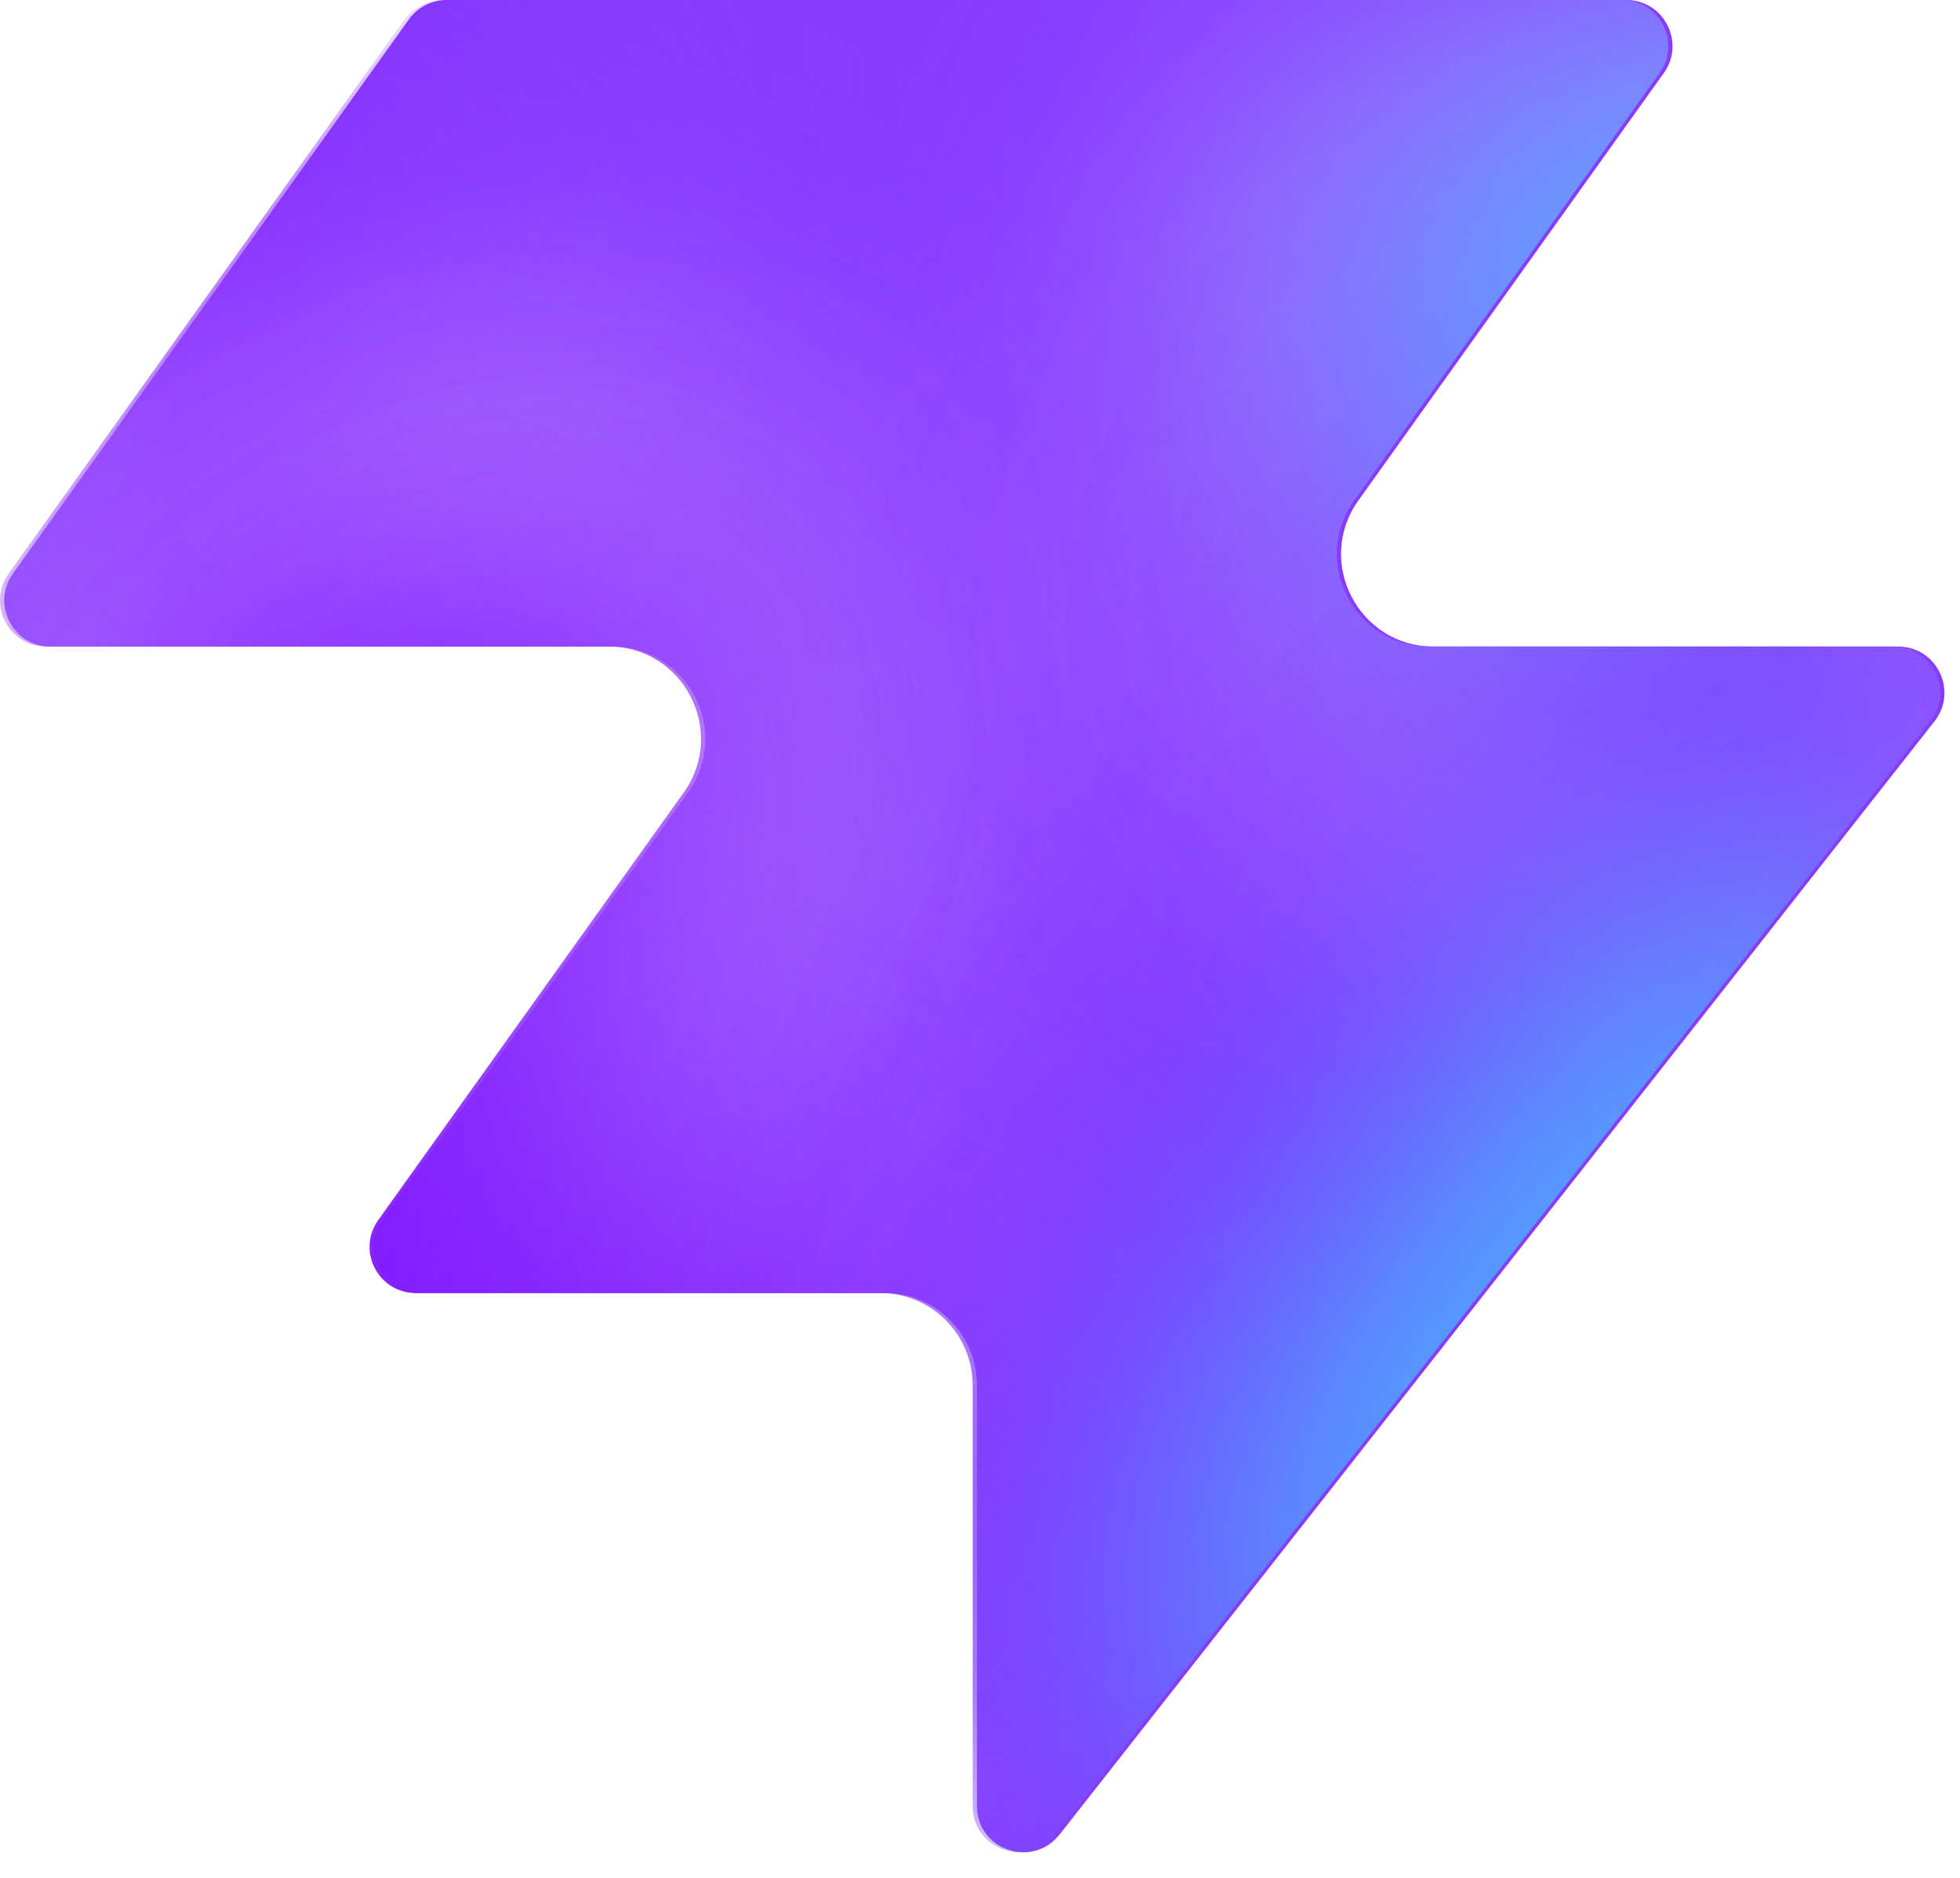
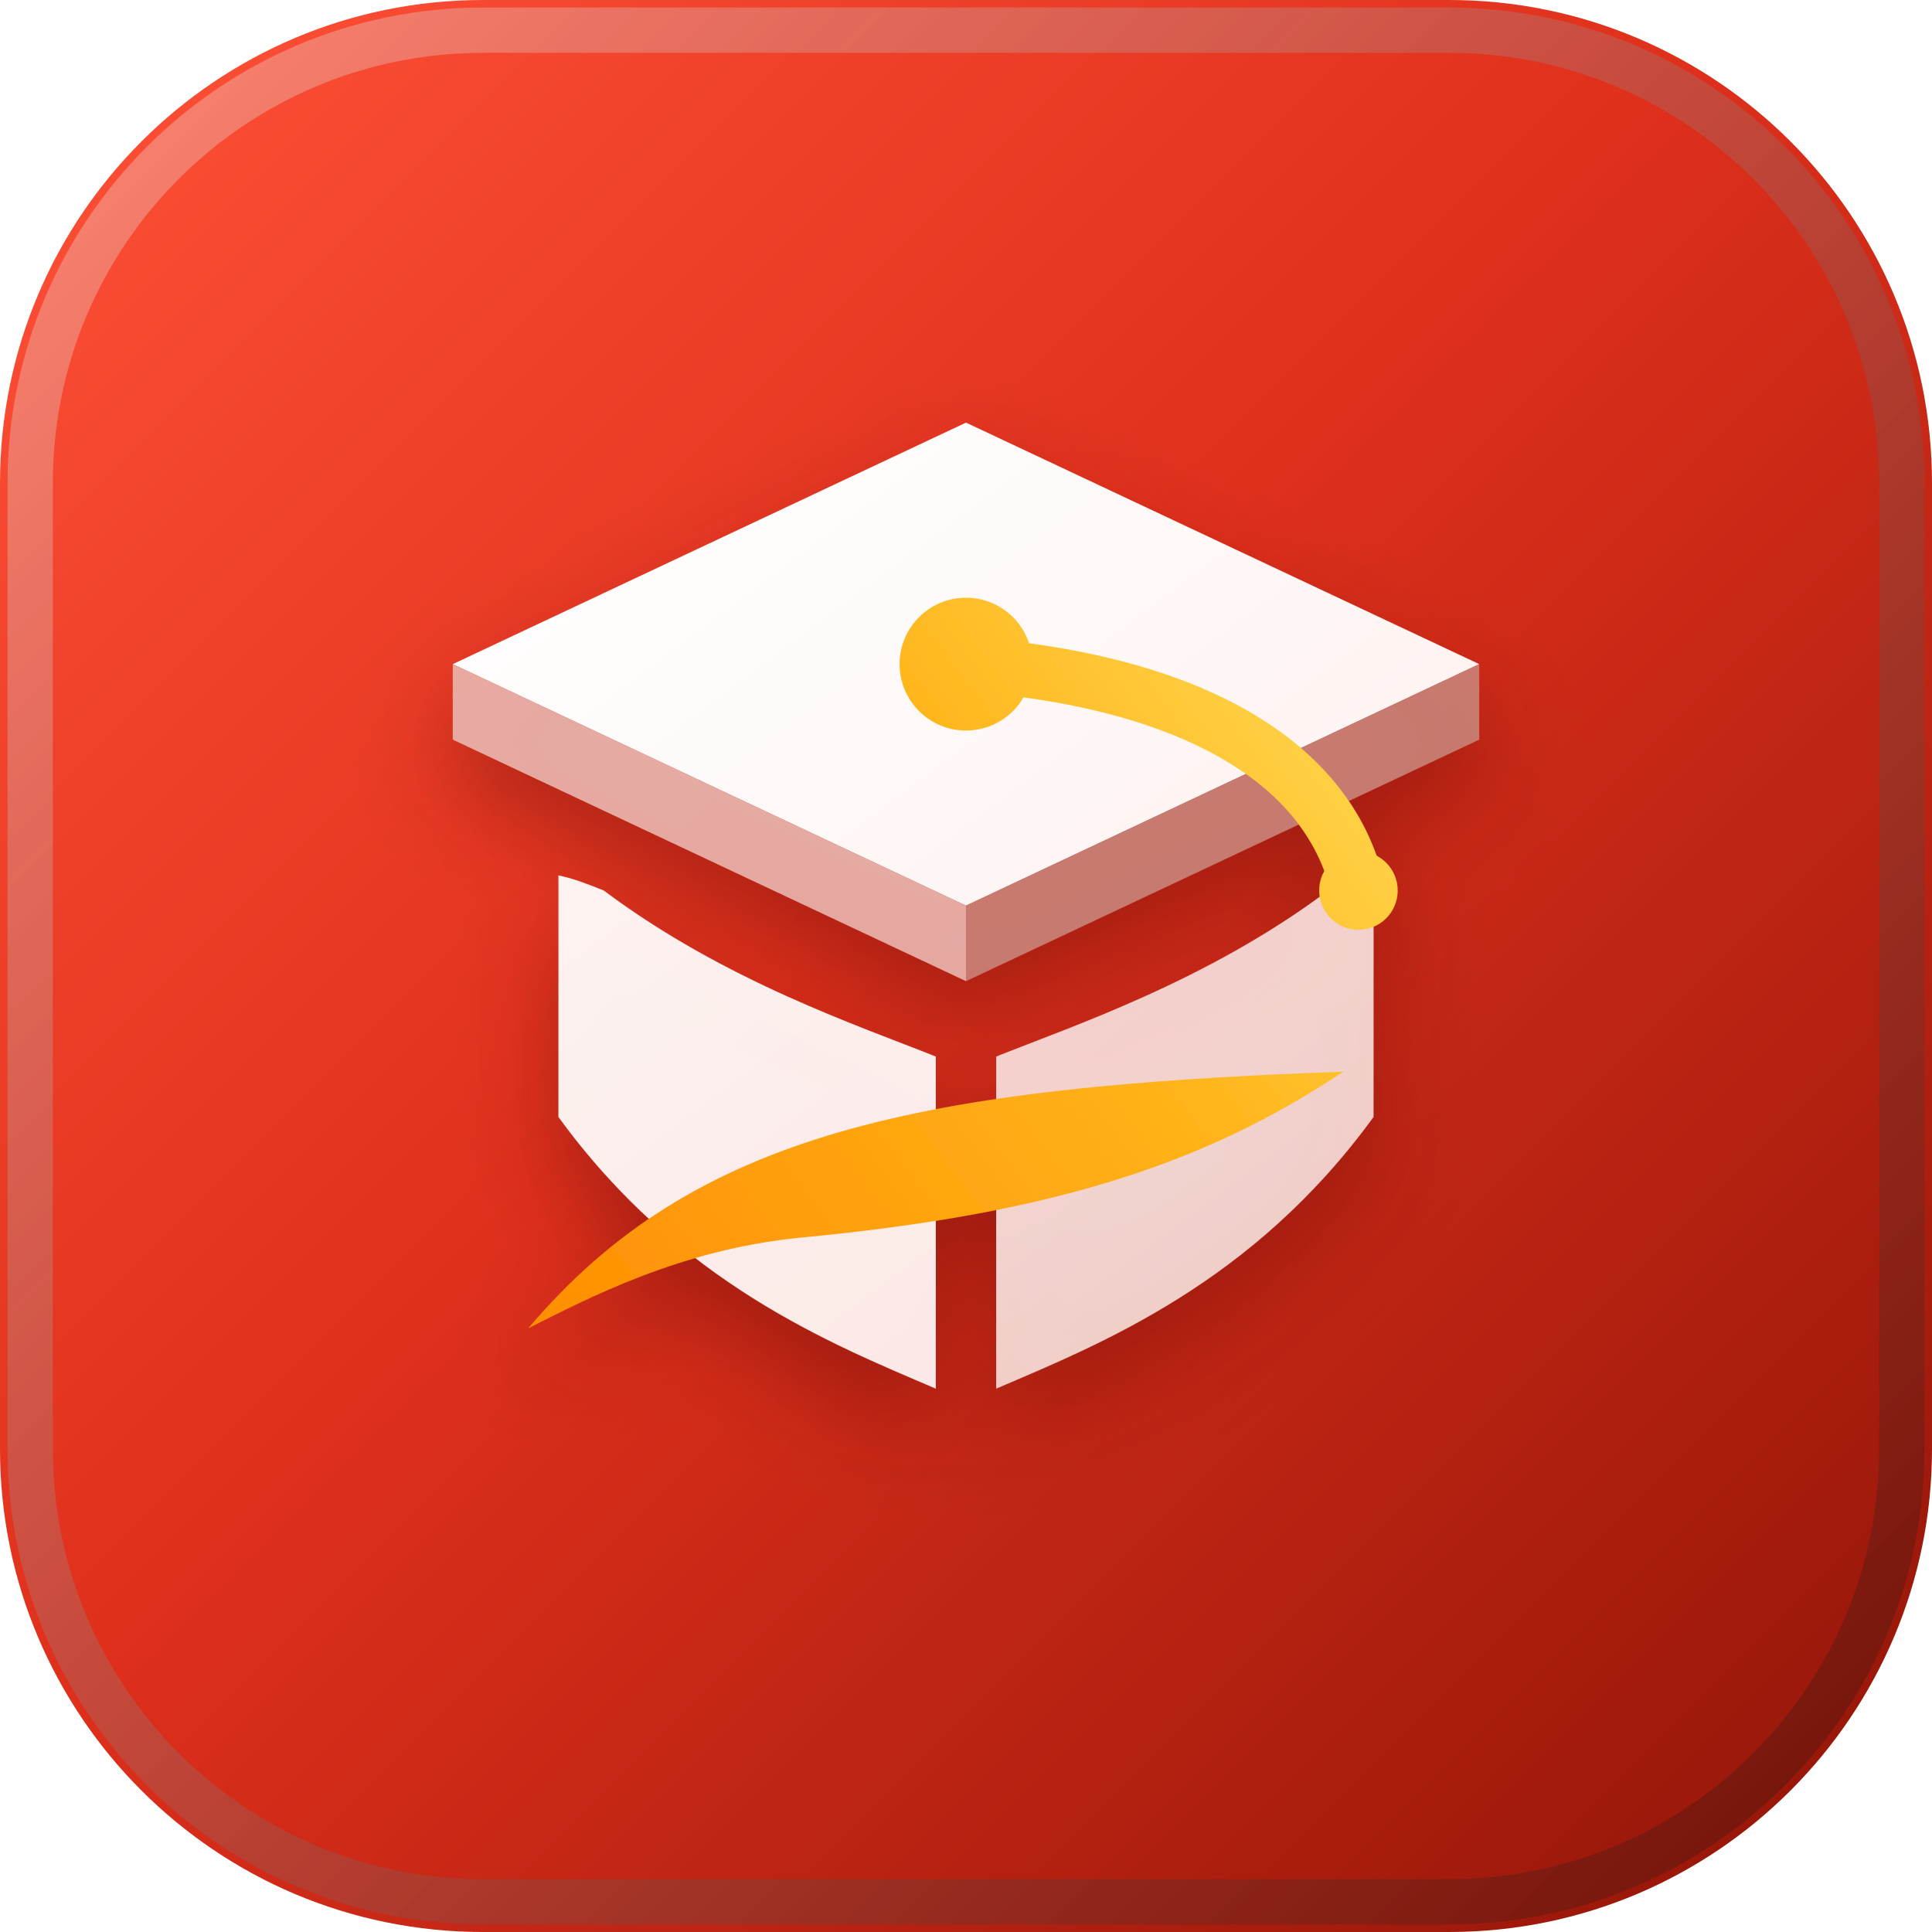
- <svg xmlns="http://www.w3.org/2000/svg" width="48" height="46" fill="none" viewBox="0 0 48 46">
-   <path fill="#863bff" d="M25.946 44.938c-.664.845-2.021.375-2.021-.698V33.937a2.26 2.26 0 0 0-2.262-2.262H10.287c-.92 0-1.456-1.04-.92-1.788l7.48-10.471c1.07-1.497 0-3.578-1.842-3.578H1.237c-.92 0-1.456-1.04-.92-1.788L10.013.474c.214-.297.556-.474.92-.474h28.894c.92 0 1.456 1.04.92 1.788l-7.48 10.471c-1.07 1.498 0 3.579 1.842 3.579h11.377c.943 0 1.473 1.088.89 1.83L25.947 44.94z" style="fill:#863bff;fill:color(display-p3 .525 .23 1);fill-opacity:1" />
-   <mask id="a" width="48" height="46" x="0" y="0" maskUnits="userSpaceOnUse" style="mask-type:alpha">
-     <path fill="#000" d="M25.842 44.938c-.664.844-2.021.375-2.021-.698V33.937a2.26 2.26 0 0 0-2.262-2.262H10.183c-.92 0-1.456-1.04-.92-1.788l7.48-10.471c1.07-1.498 0-3.579-1.842-3.579H1.133c-.92 0-1.456-1.04-.92-1.787L9.91.473c.214-.297.556-.474.92-.474h28.894c.92 0 1.456 1.04.92 1.788l-7.48 10.471c-1.07 1.498 0 3.578 1.842 3.578h11.377c.943 0 1.473 1.088.89 1.832L25.843 44.94z" style="fill:#000;fill-opacity:1" />
-   </mask>
-   <g mask="url(#a)">
-     <g filter="url(#b)">
-       <ellipse cx="5.508" cy="14.704" fill="#ede6ff" rx="5.508" ry="14.704" style="fill:#ede6ff;fill:color(display-p3 .927 .903 1);fill-opacity:1" transform="matrix(.00324 1 1 -.00324 -4.47 31.516)" />
-     </g>
-     <g filter="url(#c)">
-       <ellipse cx="10.399" cy="29.851" fill="#ede6ff" rx="10.399" ry="29.851" style="fill:#ede6ff;fill:color(display-p3 .927 .903 1);fill-opacity:1" transform="matrix(.00324 1 1 -.00324 -39.328 7.883)" />
-     </g>
-     <g filter="url(#d)">
-       <ellipse cx="5.508" cy="30.487" fill="#7e14ff" rx="5.508" ry="30.487" style="fill:#7e14ff;fill:color(display-p3 .492 .077 1);fill-opacity:1" transform="rotate(89.814 -25.913 -14.639)scale(1 -1)" />
-     </g>
-     <g filter="url(#e)">
-       <ellipse cx="5.508" cy="30.599" fill="#7e14ff" rx="5.508" ry="30.599" style="fill:#7e14ff;fill:color(display-p3 .492 .077 1);fill-opacity:1" transform="rotate(89.814 -32.644 -3.334)scale(1 -1)" />
-     </g>
-     <g filter="url(#f)">
-       <ellipse cx="5.508" cy="30.599" fill="#7e14ff" rx="5.508" ry="30.599" style="fill:#7e14ff;fill:color(display-p3 .492 .077 1);fill-opacity:1" transform="matrix(.00324 1 1 -.00324 -34.34 30.47)" />
-     </g>
-     <g filter="url(#g)">
-       <ellipse cx="14.072" cy="22.078" fill="#ede6ff" rx="14.072" ry="22.078" style="fill:#ede6ff;fill:color(display-p3 .927 .903 1);fill-opacity:1" transform="rotate(93.35 24.506 48.493)scale(-1 1)" />
-     </g>
-     <g filter="url(#h)">
-       <ellipse cx="3.47" cy="21.501" fill="#7e14ff" rx="3.47" ry="21.501" style="fill:#7e14ff;fill:color(display-p3 .492 .077 1);fill-opacity:1" transform="rotate(89.009 28.708 47.59)scale(-1 1)" />
-     </g>
-     <g filter="url(#i)">
-       <ellipse cx="3.47" cy="21.501" fill="#7e14ff" rx="3.47" ry="21.501" style="fill:#7e14ff;fill:color(display-p3 .492 .077 1);fill-opacity:1" transform="rotate(89.009 28.708 47.59)scale(-1 1)" />
-     </g>
-     <g filter="url(#j)">
-       <ellipse cx=".387" cy="8.972" fill="#7e14ff" rx="4.407" ry="29.108" style="fill:#7e14ff;fill:color(display-p3 .492 .077 1);fill-opacity:1" transform="rotate(39.51 .387 8.972)" />
-     </g>
-     <g filter="url(#k)">
-       <ellipse cx="47.523" cy="-6.092" fill="#7e14ff" rx="4.407" ry="29.108" style="fill:#7e14ff;fill:color(display-p3 .492 .077 1);fill-opacity:1" transform="rotate(37.892 47.523 -6.092)" />
-     </g>
-     <g filter="url(#l)">
-       <ellipse cx="41.412" cy="6.333" fill="#47bfff" rx="5.971" ry="9.665" style="fill:#47bfff;fill:color(display-p3 .28 .748 1);fill-opacity:1" transform="rotate(37.892 41.412 6.333)" />
-     </g>
-     <g filter="url(#m)">
-       <ellipse cx="-1.879" cy="38.332" fill="#7e14ff" rx="4.407" ry="29.108" style="fill:#7e14ff;fill:color(display-p3 .492 .077 1);fill-opacity:1" transform="rotate(37.892 -1.88 38.332)" />
-     </g>
-     <g filter="url(#n)">
-       <ellipse cx="-1.879" cy="38.332" fill="#7e14ff" rx="4.407" ry="29.108" style="fill:#7e14ff;fill:color(display-p3 .492 .077 1);fill-opacity:1" transform="rotate(37.892 -1.88 38.332)" />
-     </g>
-     <g filter="url(#o)">
-       <ellipse cx="35.651" cy="29.907" fill="#7e14ff" rx="4.407" ry="29.108" style="fill:#7e14ff;fill:color(display-p3 .492 .077 1);fill-opacity:1" transform="rotate(37.892 35.651 29.907)" />
-     </g>
-     <g filter="url(#p)">
-       <ellipse cx="38.418" cy="32.4" fill="#47bfff" rx="5.971" ry="15.297" style="fill:#47bfff;fill:color(display-p3 .28 .748 1);fill-opacity:1" transform="rotate(37.892 38.418 32.4)" />
-     </g>
-   </g>
+ <svg xmlns="http://www.w3.org/2000/svg" viewBox="0 0 64 64" fill="none">
  <defs>
-     <filter id="b" width="60.045" height="41.654" x="-19.77" y="16.149" color-interpolation-filters="sRGB" filterUnits="userSpaceOnUse">
-       <feFlood flood-opacity="0" result="BackgroundImageFix" />
-       <feBlend in="SourceGraphic" in2="BackgroundImageFix" result="shape" />
-       <feGaussianBlur result="effect1_foregroundBlur_2002_17158" stdDeviation="7.659" />
-     </filter>
-     <filter id="c" width="90.34" height="51.437" x="-54.613" y="-7.533" color-interpolation-filters="sRGB" filterUnits="userSpaceOnUse">
-       <feFlood flood-opacity="0" result="BackgroundImageFix" />
-       <feBlend in="SourceGraphic" in2="BackgroundImageFix" result="shape" />
-       <feGaussianBlur result="effect1_foregroundBlur_2002_17158" stdDeviation="7.659" />
-     </filter>
-     <filter id="d" width="79.355" height="29.4" x="-49.64" y="2.03" color-interpolation-filters="sRGB" filterUnits="userSpaceOnUse">
-       <feFlood flood-opacity="0" result="BackgroundImageFix" />
-       <feBlend in="SourceGraphic" in2="BackgroundImageFix" result="shape" />
-       <feGaussianBlur result="effect1_foregroundBlur_2002_17158" stdDeviation="4.596" />
-     </filter>
-     <filter id="e" width="79.579" height="29.4" x="-45.045" y="20.029" color-interpolation-filters="sRGB" filterUnits="userSpaceOnUse">
-       <feFlood flood-opacity="0" result="BackgroundImageFix" />
-       <feBlend in="SourceGraphic" in2="BackgroundImageFix" result="shape" />
-       <feGaussianBlur result="effect1_foregroundBlur_2002_17158" stdDeviation="4.596" />
-     </filter>
-     <filter id="f" width="79.579" height="29.4" x="-43.513" y="21.178" color-interpolation-filters="sRGB" filterUnits="userSpaceOnUse">
-       <feFlood flood-opacity="0" result="BackgroundImageFix" />
-       <feBlend in="SourceGraphic" in2="BackgroundImageFix" result="shape" />
-       <feGaussianBlur result="effect1_foregroundBlur_2002_17158" stdDeviation="4.596" />
-     </filter>
-     <filter id="g" width="74.749" height="58.852" x="15.756" y="-17.901" color-interpolation-filters="sRGB" filterUnits="userSpaceOnUse">
-       <feFlood flood-opacity="0" result="BackgroundImageFix" />
-       <feBlend in="SourceGraphic" in2="BackgroundImageFix" result="shape" />
-       <feGaussianBlur result="effect1_foregroundBlur_2002_17158" stdDeviation="7.659" />
-     </filter>
-     <filter id="h" width="61.377" height="25.362" x="23.548" y="2.284" color-interpolation-filters="sRGB" filterUnits="userSpaceOnUse">
-       <feFlood flood-opacity="0" result="BackgroundImageFix" />
-       <feBlend in="SourceGraphic" in2="BackgroundImageFix" result="shape" />
-       <feGaussianBlur result="effect1_foregroundBlur_2002_17158" stdDeviation="4.596" />
-     </filter>
-     <filter id="i" width="61.377" height="25.362" x="23.548" y="2.284" color-interpolation-filters="sRGB" filterUnits="userSpaceOnUse">
-       <feFlood flood-opacity="0" result="BackgroundImageFix" />
-       <feBlend in="SourceGraphic" in2="BackgroundImageFix" result="shape" />
-       <feGaussianBlur result="effect1_foregroundBlur_2002_17158" stdDeviation="4.596" />
-     </filter>
-     <filter id="j" width="56.045" height="63.649" x="-27.636" y="-22.853" color-interpolation-filters="sRGB" filterUnits="userSpaceOnUse">
-       <feFlood flood-opacity="0" result="BackgroundImageFix" />
-       <feBlend in="SourceGraphic" in2="BackgroundImageFix" result="shape" />
-       <feGaussianBlur result="effect1_foregroundBlur_2002_17158" stdDeviation="4.596" />
-     </filter>
-     <filter id="k" width="54.814" height="64.646" x="20.116" y="-38.415" color-interpolation-filters="sRGB" filterUnits="userSpaceOnUse">
-       <feFlood flood-opacity="0" result="BackgroundImageFix" />
-       <feBlend in="SourceGraphic" in2="BackgroundImageFix" result="shape" />
-       <feGaussianBlur result="effect1_foregroundBlur_2002_17158" stdDeviation="4.596" />
-     </filter>
-     <filter id="l" width="33.541" height="35.313" x="24.641" y="-11.323" color-interpolation-filters="sRGB" filterUnits="userSpaceOnUse">
-       <feFlood flood-opacity="0" result="BackgroundImageFix" />
-       <feBlend in="SourceGraphic" in2="BackgroundImageFix" result="shape" />
-       <feGaussianBlur result="effect1_foregroundBlur_2002_17158" stdDeviation="4.596" />
-     </filter>
-     <filter id="m" width="54.814" height="64.646" x="-29.286" y="6.009" color-interpolation-filters="sRGB" filterUnits="userSpaceOnUse">
-       <feFlood flood-opacity="0" result="BackgroundImageFix" />
-       <feBlend in="SourceGraphic" in2="BackgroundImageFix" result="shape" />
-       <feGaussianBlur result="effect1_foregroundBlur_2002_17158" stdDeviation="4.596" />
-     </filter>
-     <filter id="n" width="54.814" height="64.646" x="-29.286" y="6.009" color-interpolation-filters="sRGB" filterUnits="userSpaceOnUse">
-       <feFlood flood-opacity="0" result="BackgroundImageFix" />
-       <feBlend in="SourceGraphic" in2="BackgroundImageFix" result="shape" />
-       <feGaussianBlur result="effect1_foregroundBlur_2002_17158" stdDeviation="4.596" />
-     </filter>
-     <filter id="o" width="54.814" height="64.646" x="8.244" y="-2.416" color-interpolation-filters="sRGB" filterUnits="userSpaceOnUse">
-       <feFlood flood-opacity="0" result="BackgroundImageFix" />
-       <feBlend in="SourceGraphic" in2="BackgroundImageFix" result="shape" />
-       <feGaussianBlur result="effect1_foregroundBlur_2002_17158" stdDeviation="4.596" />
-     </filter>
-     <filter id="p" width="39.409" height="43.623" x="18.713" y="10.588" color-interpolation-filters="sRGB" filterUnits="userSpaceOnUse">
-       <feFlood flood-opacity="0" result="BackgroundImageFix" />
-       <feBlend in="SourceGraphic" in2="BackgroundImageFix" result="shape" />
-       <feGaussianBlur result="effect1_foregroundBlur_2002_17158" stdDeviation="4.596" />
+     <linearGradient id="af-bg" x1="0" y1="0" x2="64" y2="64" gradientUnits="userSpaceOnUse">
+       <stop offset="0%" stop-color="#FF5238" />
+       <stop offset="45%" stop-color="#DF301C" />
+       <stop offset="100%" stop-color="#8F1407" />
+     </linearGradient>
+     <linearGradient id="af-amber" x1="16" y1="46" x2="48" y2="22" gradientUnits="userSpaceOnUse">
+       <stop offset="0%" stop-color="#FF8A00" />
+       <stop offset="60%" stop-color="#FFB319" />
+       <stop offset="100%" stop-color="#FFDE59" />
+     </linearGradient>
+     <linearGradient id="af-white" x1="20" y1="14" x2="44" y2="46" gradientUnits="userSpaceOnUse">
+       <stop offset="0%" stop-color="#FFFFFF" />
+       <stop offset="100%" stop-color="#FDECE9" />
+     </linearGradient>
+     <linearGradient id="af-ring" x1="0" y1="0" x2="64" y2="64" gradientUnits="userSpaceOnUse">
+       <stop offset="0%" stop-color="#FFFFFF" stop-opacity="0.32" />
+       <stop offset="100%" stop-color="#000000" stop-opacity="0.25" />
+     </linearGradient>
+     <filter id="af-glow" x="-10%" y="-10%" width="120%" height="120%" filterUnits="userSpaceOnUse">
+       <feDropShadow dx="0" dy="1.5" stdDeviation="1.5" flood-color="#4A0500" flood-opacity="0.35" />
    </filter>
  </defs>
+   <rect width="64" height="64" rx="16" fill="url(#af-bg)" />
+   <rect width="62" height="62" x="1" y="1" rx="15" stroke="url(#af-ring)" stroke-width="1.5" />
+   <g filter="url(#af-glow)">
+     <polygon points="32,14 49,22 32,30 15,22" fill="url(#af-white)" />
+     <polygon points="15,22 32,30 32,32.5 15,24.5" fill="#E8B5AD" opacity="0.9" />
+     <polygon points="49,22 32,30 32,32.5 49,24.5" fill="#C98177" opacity="0.9" />
+     <path d="M20,29.5 C24,32.5 28.5,34 31,35 L31,46 C27.5,44.5 22.5,42.5 18.5,37 L18.5,29 C19,29.1 19.5,29.3 20,29.5 Z" fill="url(#af-white)" opacity="0.96" />
+     <path d="M44,29.5 C40,32.5 35.5,34 33,35 L33,46 C36.5,44.5 41.5,42.5 45.5,37 L45.5,29 C45,29.1 44.5,29.3 44,29.5 Z" fill="url(#af-white)" opacity="0.82" />
+     <path d="M17.5,44 C23,37.5 30.5,36 44.5,35.5 C40,38.5 35,40.2 26.5,41 C22.5,41.4 19.5,43 17.5,44 Z" fill="url(#af-amber)" />
+     <circle cx="32" cy="22" r="2.2" fill="url(#af-amber)" />
+     <path d="M32,22 C39,22.5 44,25 45,29.5" stroke="url(#af-amber)" stroke-width="1.8" stroke-linecap="round" fill="none" />
+     <circle cx="45" cy="29.5" r="1.3" fill="url(#af-amber)" />
+   </g>
</svg>
